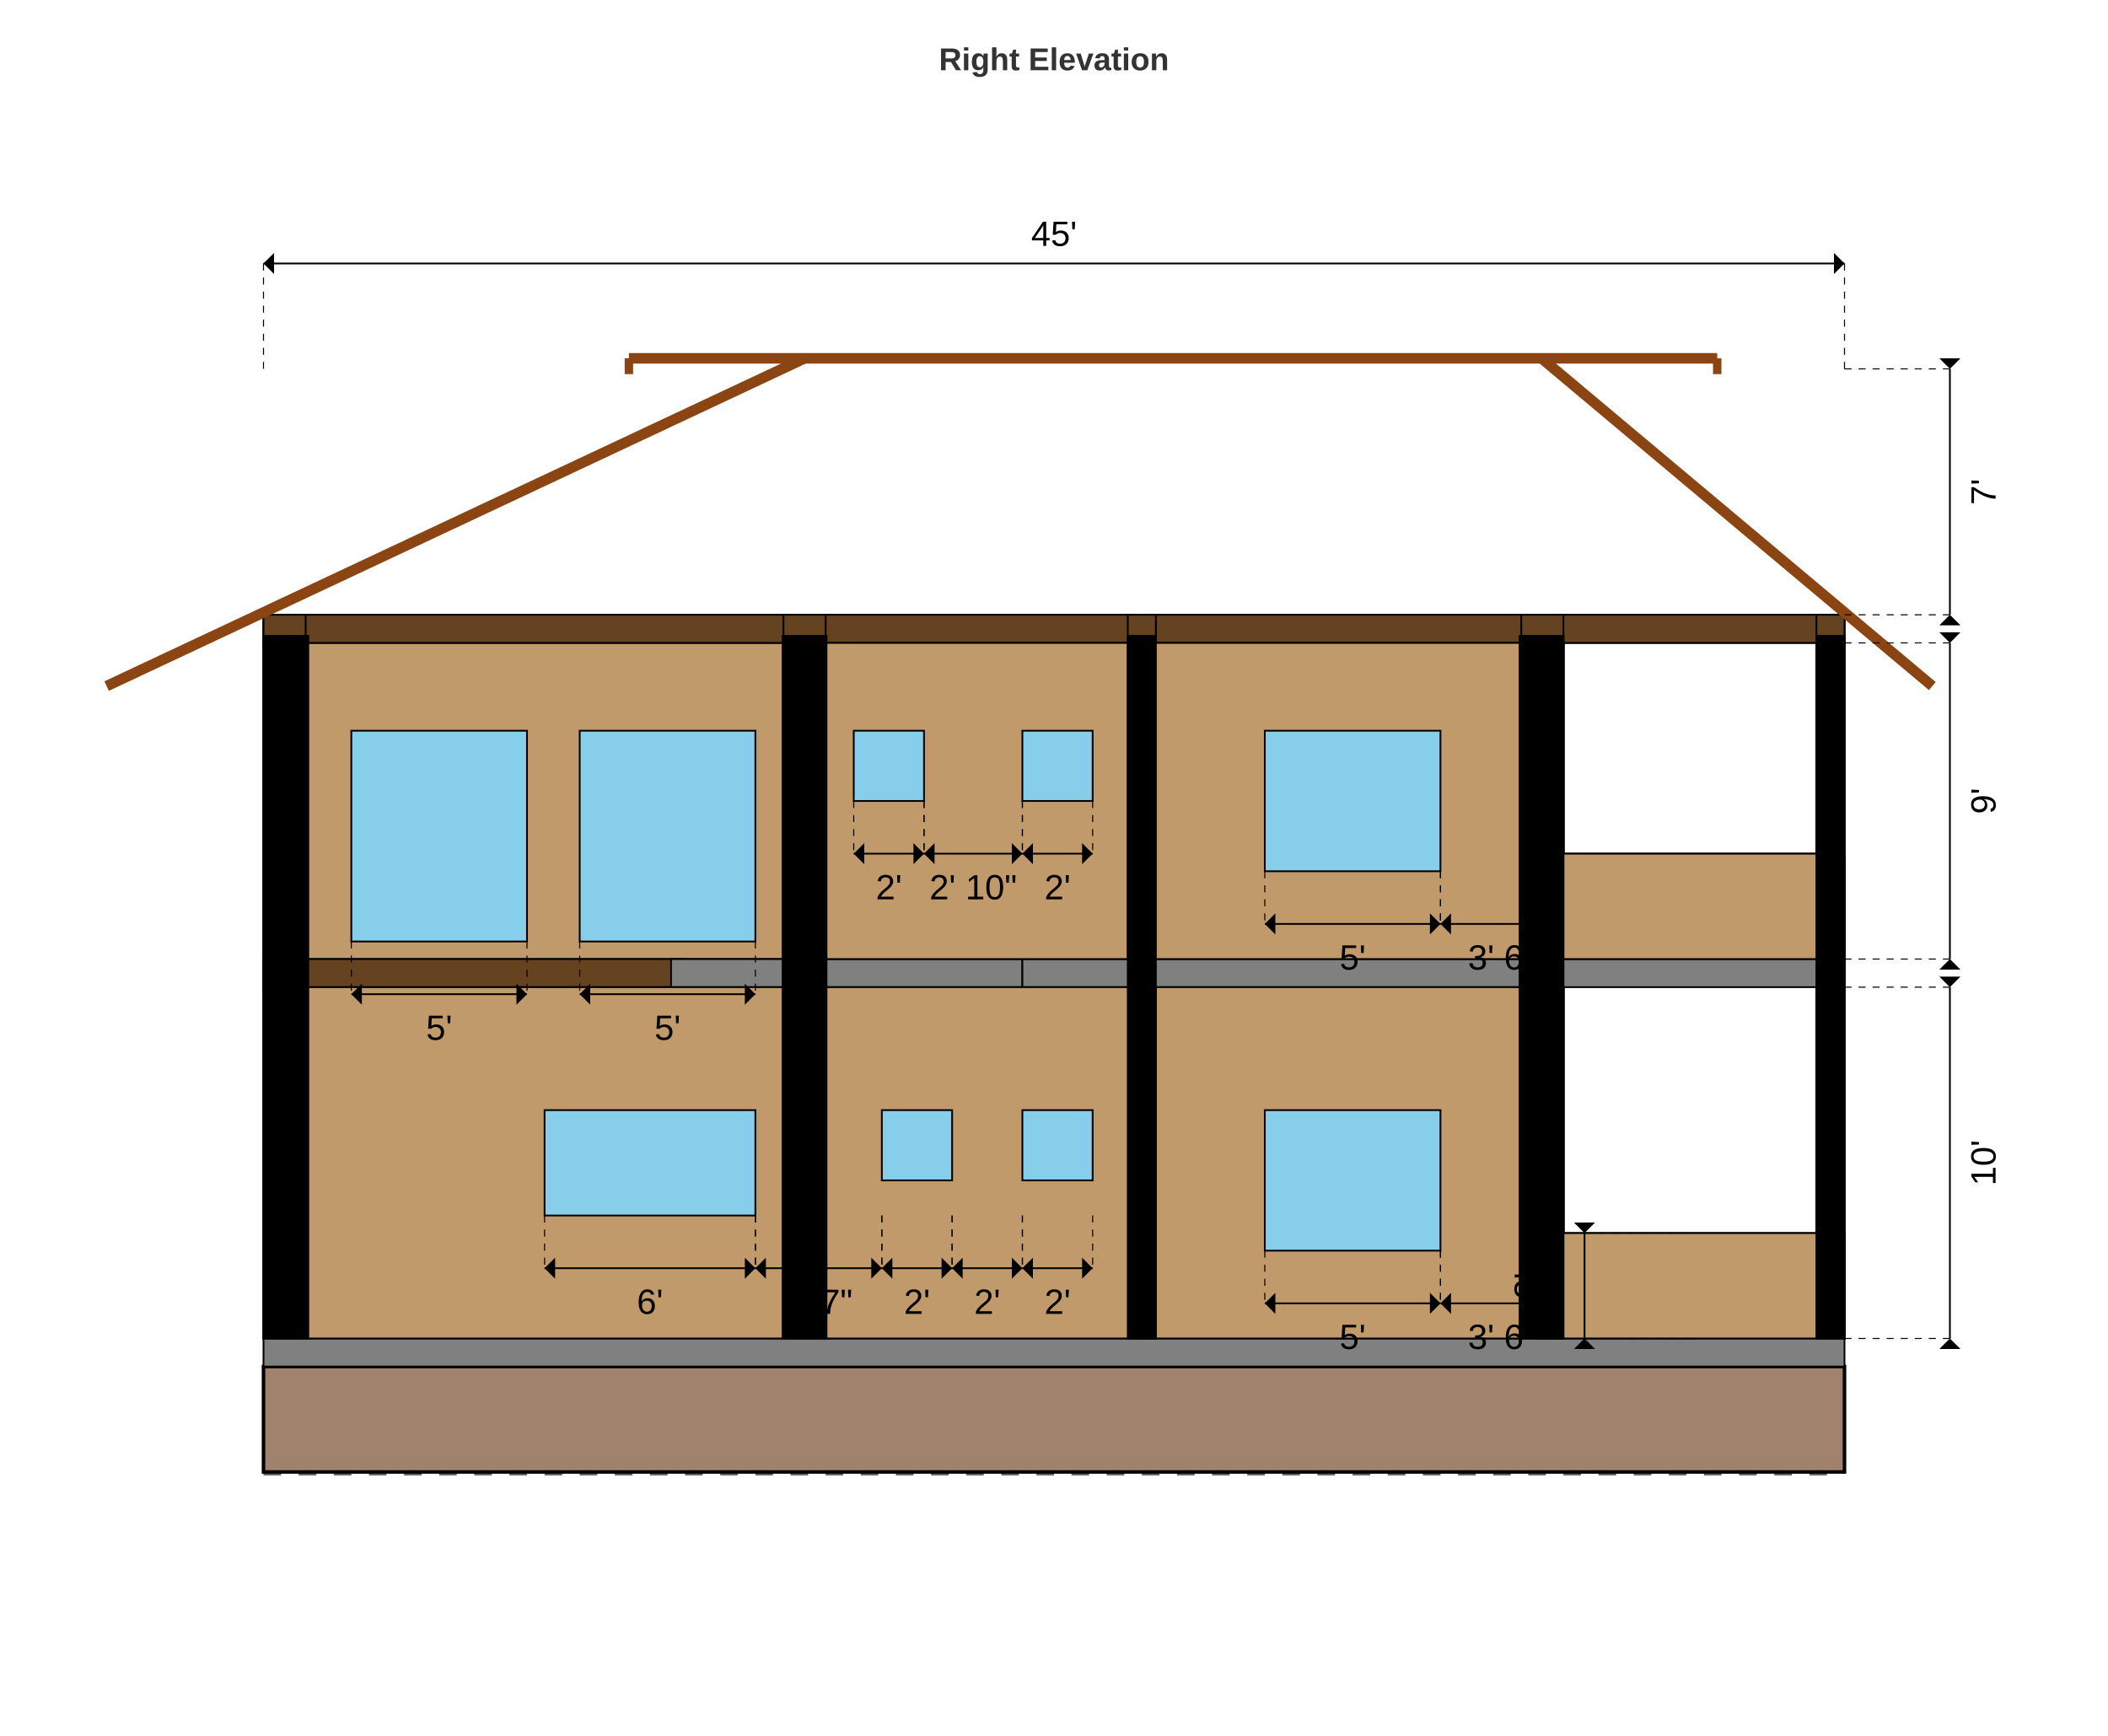
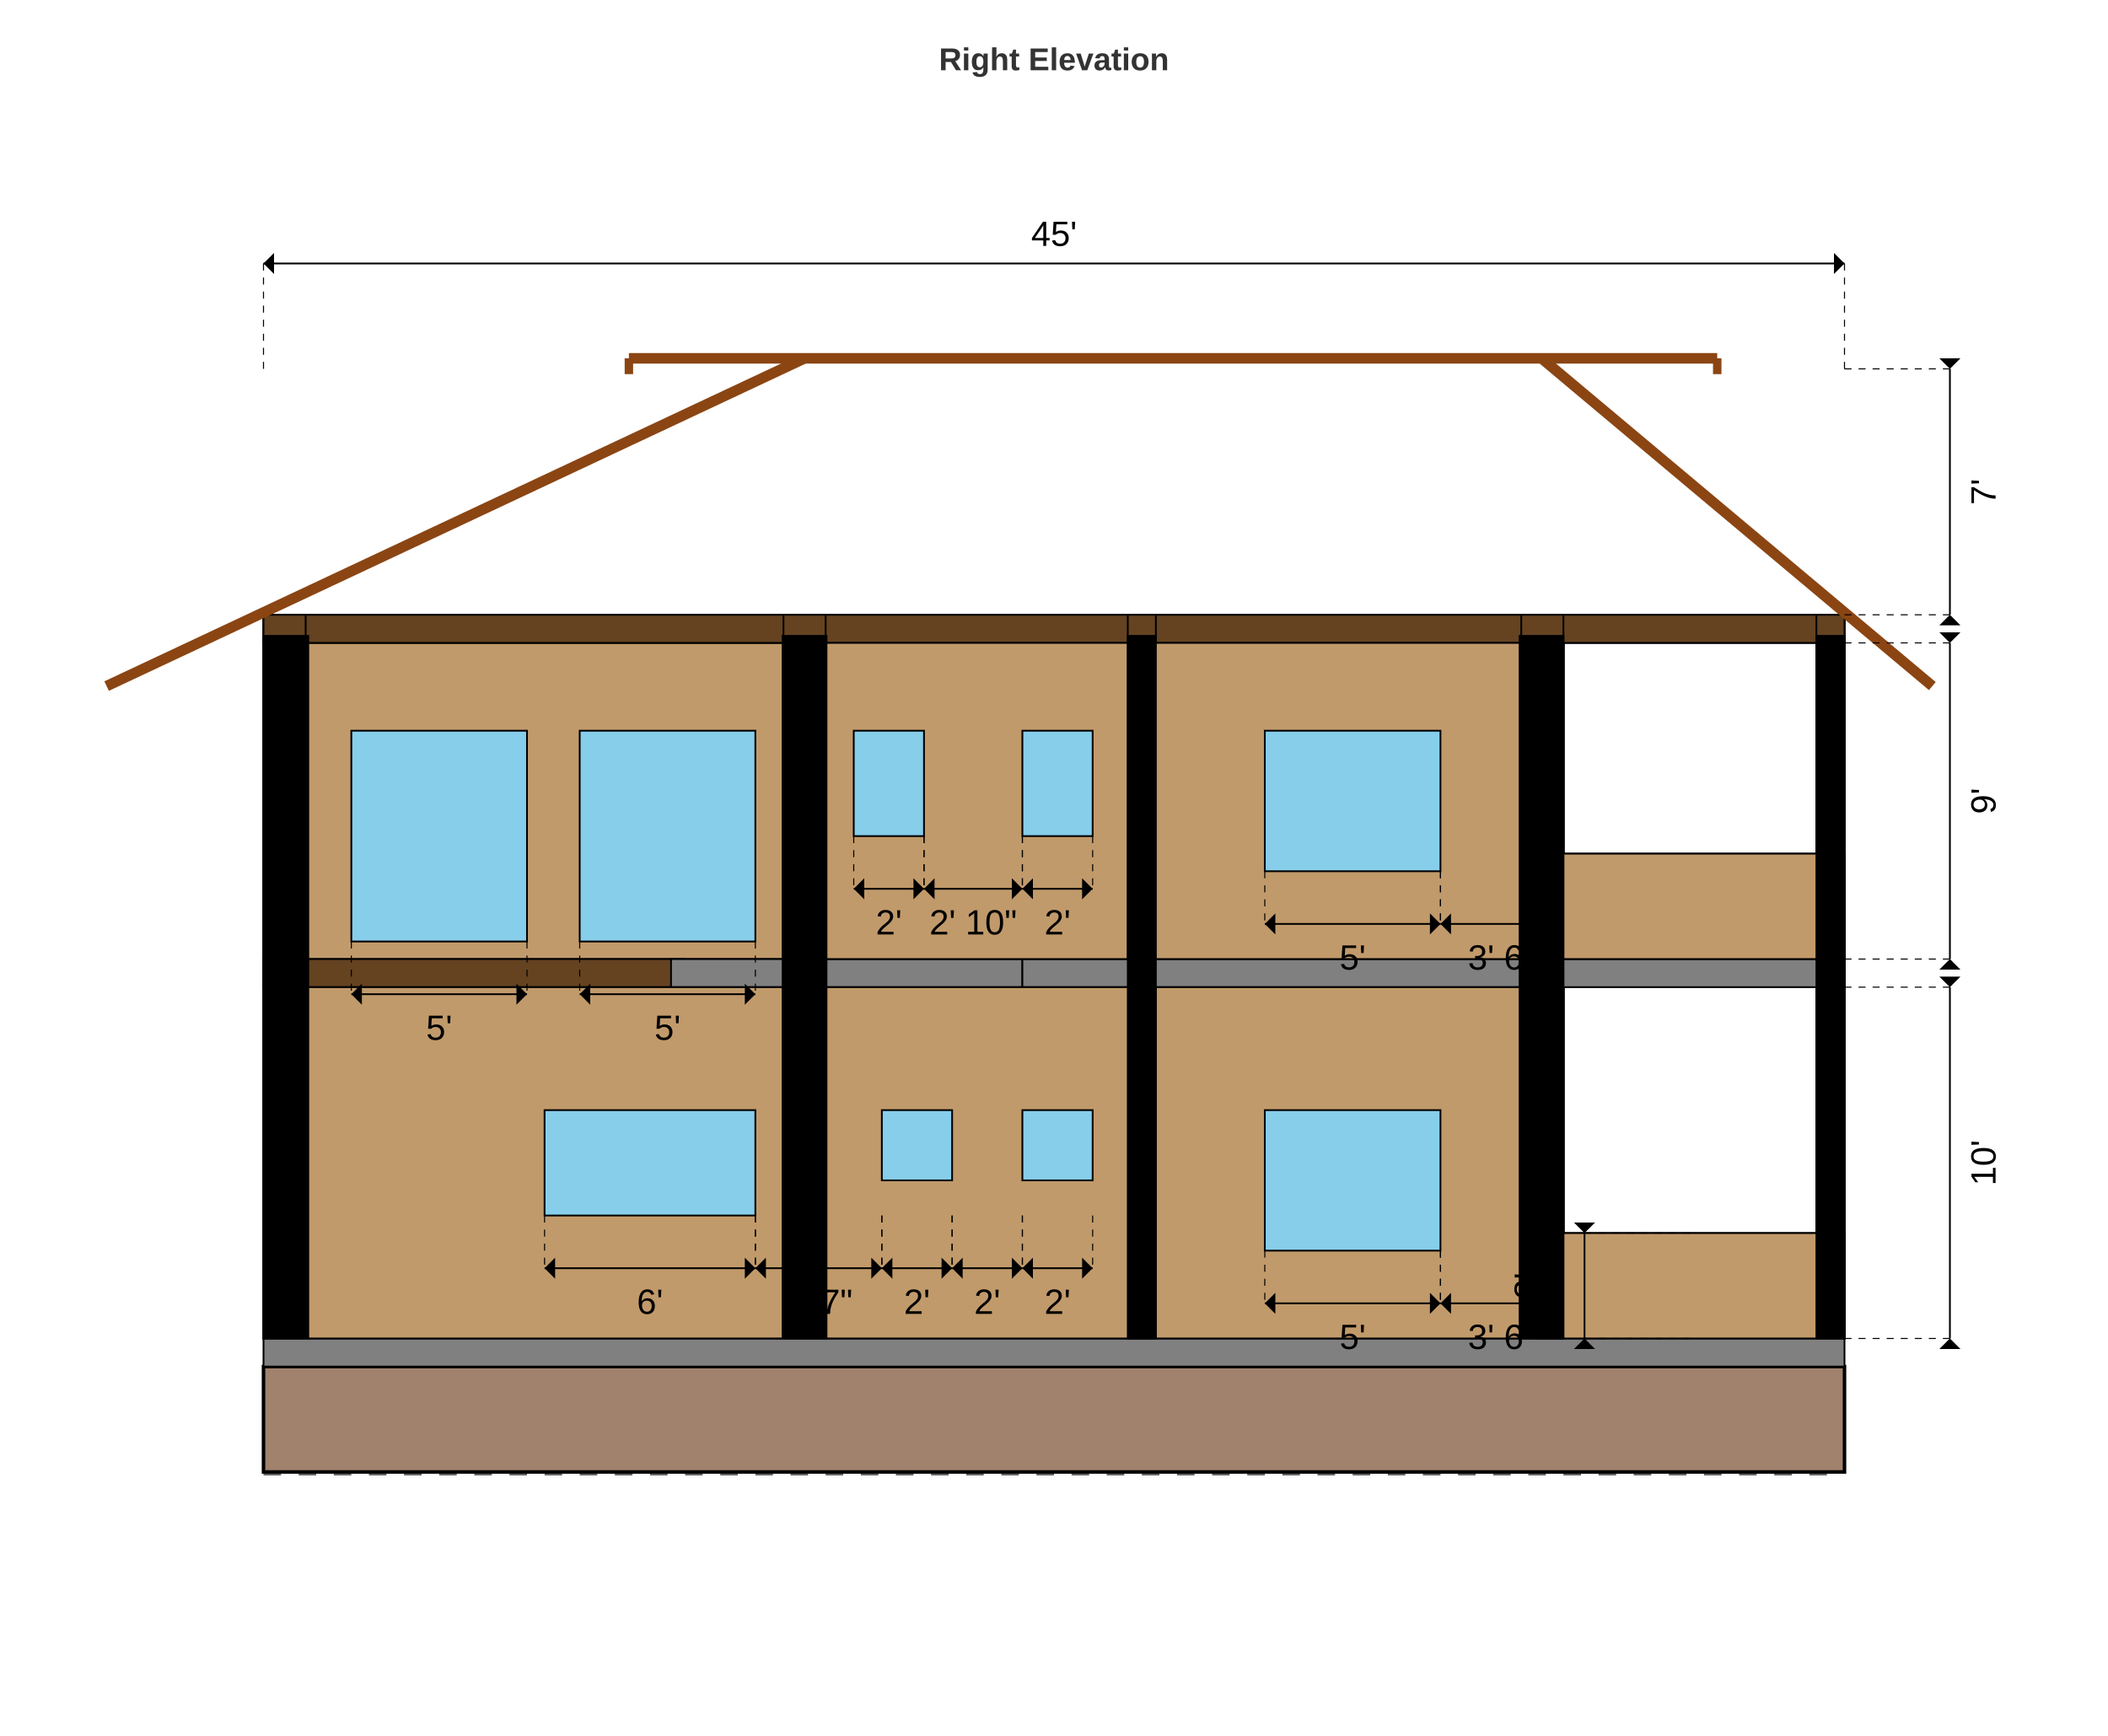
<svg xmlns="http://www.w3.org/2000/svg" width="1200.0" height="988.0" viewBox="0 0 1200.0 988.0">
  <defs>
    <style>
        text { font-family: Arial, sans-serif; }
    </style>
  </defs>
  <g transform="translate(150, 210) scale(2.0, 2.0)">
    <line x1="0" y1="314.0" x2="450" y2="314.0" stroke="#666" stroke-width="2" stroke-dasharray="5,5" />
    <rect x="0" y="284.0" width="450" height="30.0" fill="#A0826D" stroke="#000" stroke-width="1" />
    <rect x="150" y="176.0" width="104" height="100.0" fill="#C19A6B" stroke="#000" stroke-width="0.5" />
    <rect x="192" y="211.0" width="30" height="65.0" fill="#D2691E" stroke="#000" stroke-width="0.5" />
    <rect x="150" y="78.0" width="104" height="90.0" fill="#C19A6B" stroke="#000" stroke-width="0.5" />
    <rect x="362" y="246.0" width="88" height="30.0" fill="#C19A6B" stroke="#000" stroke-width="0.5" />
    <rect x="246" y="176.0" width="124" height="100.0" fill="#C19A6B" stroke="#000" stroke-width="0.5" />
    <rect x="283" y="211.0" width="50" height="40.0" fill="#87CEEB" stroke="#000" stroke-width="0.5" />
    <rect x="0" y="176.0" width="254" height="100.0" fill="#C19A6B" stroke="#000" stroke-width="0.5" />
    <rect x="186" y="211.0" width="40" height="40.0" fill="#87CEEB" stroke="#000" stroke-width="0.5" />
    <rect x="24" y="211.0" width="40" height="30.0" fill="#87CEEB" stroke="#000" stroke-width="0.5" />
    <rect x="362" y="138.0" width="88" height="30.0" fill="#C19A6B" stroke="#000" stroke-width="0.5" />
    <rect x="246" y="78.0" width="124" height="90.0" fill="#C19A6B" stroke="#000" stroke-width="0.5" />
    <rect x="285" y="103.0" width="50" height="40.0" fill="#87CEEB" stroke="#000" stroke-width="0.5" />
    <rect x="150" y="78.0" width="100" height="90.0" fill="#C19A6B" stroke="#000" stroke-width="0.5" />
    <rect x="0" y="78.0" width="150" height="90.0" fill="#C19A6B" stroke="#000" stroke-width="0.5" />
    <rect x="90" y="103.0" width="50" height="60.0" fill="#87CEEB" stroke="#000" stroke-width="0.5" />
    <rect x="25" y="103.0" width="50" height="60.0" fill="#87CEEB" stroke="#000" stroke-width="0.5" />
    <rect x="0" y="168.0" width="220" height="8.0" fill="#654321" stroke="#000" stroke-width="0.5" />
    <rect x="0" y="70.0" width="450" height="8.0" fill="#654321" stroke="#000" stroke-width="0.5" />
    <rect x="357.525" y="76.0" width="12.5" height="200.0" fill="#000" stroke="#000" stroke-width="0.5" />
    <rect x="147.75" y="76.0" width="12.5" height="200.0" fill="#000" stroke="#000" stroke-width="0.5" />
    <rect x="0.25" y="76.0" width="12.5" height="200.0" fill="#000" stroke="#000" stroke-width="0.5" />
    <rect x="442.0" y="76.0" width="8" height="200.0" fill="#000" stroke="#000" stroke-width="0.5" />
    <rect x="246.0" y="76.0" width="8" height="200.0" fill="#000" stroke="#000" stroke-width="0.5" />
    <g class="staircase-elevation">
      <line x1="20.0" y1="276.0" x2="20.0" y2="271.0" stroke="#000" stroke-width="0.5" />
      <line x1="20.0" y1="271.0" x2="30.0" y2="271.0" stroke="#000" stroke-width="0.5" />
      <rect x="20.0" y="271.0" width="10.0" height="5.0" fill="#C19A6B" opacity="0.7" />
      <line x1="30.0" y1="271.0" x2="30.0" y2="266.0" stroke="#000" stroke-width="0.5" />
      <line x1="30.0" y1="266.0" x2="40.0" y2="266.0" stroke="#000" stroke-width="0.5" />
      <rect x="30.0" y="266.0" width="10.0" height="5.0" fill="#C19A6B" opacity="0.7" />
      <line x1="40.0" y1="266.0" x2="40.0" y2="261.0" stroke="#000" stroke-width="0.5" />
      <line x1="40.0" y1="261.0" x2="50.0" y2="261.0" stroke="#000" stroke-width="0.5" />
      <rect x="40.0" y="261.0" width="10.0" height="5.0" fill="#C19A6B" opacity="0.7" />
      <line x1="50.0" y1="261.0" x2="50.0" y2="256.0" stroke="#000" stroke-width="0.5" />
      <line x1="50.0" y1="256.0" x2="60.0" y2="256.0" stroke="#000" stroke-width="0.5" />
      <rect x="50.0" y="256.0" width="10.0" height="5.0" fill="#C19A6B" opacity="0.7" />
      <line x1="60.0" y1="256.0" x2="60.0" y2="251.0" stroke="#000" stroke-width="0.5" />
      <line x1="60.0" y1="251.0" x2="70.0" y2="251.0" stroke="#000" stroke-width="0.5" />
      <rect x="60.0" y="251.0" width="10.0" height="5.0" fill="#C19A6B" opacity="0.7" />
      <line x1="70.0" y1="251.0" x2="70.0" y2="246.0" stroke="#000" stroke-width="0.5" />
      <line x1="70.0" y1="246.0" x2="80.0" y2="246.0" stroke="#000" stroke-width="0.5" />
      <rect x="70.0" y="246.0" width="10.0" height="5.0" fill="#C19A6B" opacity="0.7" />
      <line x1="80.0" y1="246.0" x2="80.0" y2="241.0" stroke="#000" stroke-width="0.5" />
      <line x1="80.0" y1="241.0" x2="90.0" y2="241.0" stroke="#000" stroke-width="0.5" />
      <rect x="80.0" y="241.0" width="10.0" height="5.0" fill="#C19A6B" opacity="0.7" />
      <line x1="90.0" y1="241.0" x2="90.0" y2="236.0" stroke="#000" stroke-width="0.5" />
      <line x1="90.0" y1="236.0" x2="100.0" y2="236.0" stroke="#000" stroke-width="0.5" />
      <rect x="90.0" y="236.0" width="10.0" height="5.0" fill="#C19A6B" opacity="0.7" />
      <line x1="100.0" y1="236.0" x2="100.0" y2="231.0" stroke="#000" stroke-width="0.5" />
      <line x1="100.0" y1="231.0" x2="110.0" y2="231.0" stroke="#000" stroke-width="0.5" />
      <rect x="100.0" y="231.0" width="10.0" height="5.0" fill="#C19A6B" opacity="0.7" />
      <line x1="110.0" y1="231.0" x2="110.0" y2="226.0" stroke="#000" stroke-width="0.5" />
      <line x1="110.0" y1="226.0" x2="120.0" y2="226.0" stroke="#000" stroke-width="0.5" />
      <rect x="110.0" y="226.0" width="10.0" height="5.0" fill="#C19A6B" opacity="0.7" />
      <line x1="120.0" y1="226.0" x2="120.0" y2="221.0" stroke="#000" stroke-width="0.5" />
      <line x1="120.0" y1="221.0" x2="130.0" y2="221.0" stroke="#000" stroke-width="0.5" />
      <rect x="120.0" y="221.0" width="10.0" height="5.0" fill="#C19A6B" opacity="0.7" />
      <line x1="130.0" y1="221.0" x2="130.0" y2="216.0" stroke="#000" stroke-width="0.5" />
      <line x1="130.0" y1="216.0" x2="140.0" y2="216.0" stroke="#000" stroke-width="0.5" />
      <rect x="130.0" y="216.0" width="10.0" height="5.0" fill="#C19A6B" opacity="0.7" />
      <line x1="140.0" y1="216.0" x2="140.0" y2="211.0" stroke="#000" stroke-width="0.5" />
      <line x1="140.0" y1="211.0" x2="150.0" y2="211.0" stroke="#000" stroke-width="0.5" />
      <rect x="140.0" y="211.0" width="10.0" height="5.0" fill="#C19A6B" opacity="0.7" />
      <line x1="150.0" y1="211.0" x2="150.0" y2="206.0" stroke="#000" stroke-width="0.5" />
      <line x1="150.0" y1="206.0" x2="160.0" y2="206.0" stroke="#000" stroke-width="0.5" />
      <rect x="150.0" y="206.0" width="10.0" height="5.0" fill="#C19A6B" opacity="0.7" />
      <line x1="160.0" y1="206.0" x2="160.0" y2="201.0" stroke="#000" stroke-width="0.5" />
      <line x1="160.0" y1="201.0" x2="170.0" y2="201.0" stroke="#000" stroke-width="0.5" />
      <rect x="160.0" y="201.0" width="10.0" height="5.0" fill="#C19A6B" opacity="0.7" />
      <line x1="170.0" y1="201.0" x2="170.0" y2="196.0" stroke="#000" stroke-width="0.5" />
      <line x1="170.0" y1="196.0" x2="180.0" y2="196.0" stroke="#000" stroke-width="0.5" />
      <rect x="170.0" y="196.0" width="10.0" height="5.0" fill="#C19A6B" opacity="0.7" />
      <line x1="180.0" y1="196.0" x2="180.0" y2="191.0" stroke="#000" stroke-width="0.5" />
      <line x1="180.0" y1="191.0" x2="190.0" y2="191.0" stroke="#000" stroke-width="0.5" />
      <rect x="180.0" y="191.0" width="10.0" height="5.0" fill="#C19A6B" opacity="0.7" />
      <line x1="190.0" y1="191.0" x2="190.0" y2="186.0" stroke="#000" stroke-width="0.5" />
      <line x1="190.0" y1="186.0" x2="200.0" y2="186.0" stroke="#000" stroke-width="0.5" />
      <rect x="190.0" y="186.0" width="10.0" height="5.0" fill="#C19A6B" opacity="0.7" />
      <line x1="200.0" y1="186.0" x2="200.0" y2="181.0" stroke="#000" stroke-width="0.5" />
      <line x1="200.0" y1="181.0" x2="210.0" y2="181.0" stroke="#000" stroke-width="0.5" />
      <rect x="200.0" y="181.0" width="10.0" height="5.0" fill="#C19A6B" opacity="0.7" />
      <line x1="210.0" y1="181.0" x2="210.0" y2="176.0" stroke="#000" stroke-width="0.5" />
      <line x1="210.0" y1="176.0" x2="220.0" y2="176.0" stroke="#000" stroke-width="0.5" />
      <rect x="210.0" y="176.0" width="10.0" height="5.0" fill="#C19A6B" opacity="0.7" />
      <line x1="220.0" y1="176.0" x2="220.0" y2="276.0" stroke="#000" stroke-width="0.5" />
      <line x1="20" y1="276.0" x2="220.0" y2="276.0" stroke="#000" stroke-width="0.5" />
    </g>
    <rect x="150.0" y="76.0" width="8" height="200.0" fill="#000" stroke="#000" stroke-width="0.5" />
    <rect x="0.0" y="76.0" width="8" height="200.0" fill="#000" stroke="#000" stroke-width="0.5" />
    <rect x="442.0" y="76.0" width="8" height="200.0" fill="#000" stroke="#000" stroke-width="0.5" />
    <rect x="246" y="176.0" width="124" height="100.0" fill="#C19A6B" stroke="#000" stroke-width="0.5" />
    <rect x="246" y="78.0" width="124" height="90.0" fill="#C19A6B" stroke="#000" stroke-width="0.5" />
    <rect x="357.525" y="76.0" width="12.5" height="200.0" fill="#000" stroke="#000" stroke-width="0.5" />
    <rect x="246.25" y="76.0" width="12.5" height="200.0" fill="#000" stroke="#000" stroke-width="0.5" />
    <rect x="442.0" y="76.0" width="8" height="200.0" fill="#000" stroke="#000" stroke-width="0.5" />
    <rect x="0.0" y="76.0" width="8" height="200.0" fill="#000" stroke="#000" stroke-width="0.5" />
    <rect x="150.0" y="76.0" width="8" height="200.0" fill="#000" stroke="#000" stroke-width="0.5" />
    <rect x="0" y="168.0" width="8" height="8.0" fill="#654321" stroke="#000" stroke-width="0.5" />
    <rect x="0" y="78.0" width="150" height="90.0" fill="#C19A6B" stroke="#000" stroke-width="0.5" />
    <rect x="90" y="103.0" width="50" height="60.0" fill="#87CEEB" stroke="#000" stroke-width="0.5" />
    <rect x="25" y="103.0" width="50" height="60.0" fill="#87CEEB" stroke="#000" stroke-width="0.5" />
    <rect x="0" y="168.0" width="120" height="8.0" fill="#654321" stroke="#000" stroke-width="0.5" />
    <rect x="0" y="70.0" width="450" height="8.0" fill="#654321" stroke="#000" stroke-width="0.5" />
    <rect x="442" y="70.0" width="8" height="8.0" fill="#654321" stroke="#000" stroke-width="0.5" />
    <rect x="358" y="70.0" width="12" height="8.0" fill="#654321" stroke="#000" stroke-width="0.5" />
    <rect x="246" y="70.0" width="8" height="8.0" fill="#654321" stroke="#000" stroke-width="0.5" />
    <rect x="148" y="70.0" width="12" height="8.0" fill="#654321" stroke="#000" stroke-width="0.5" />
    <rect x="0" y="70.0" width="12" height="8.0" fill="#654321" stroke="#000" stroke-width="0.5" />
    <rect x="0" y="276.0" width="450" height="8.0" fill="#808080" stroke="#000" stroke-width="0.5" />
    <rect x="116" y="168.0" width="100" height="8.0" fill="#808080" stroke="#000" stroke-width="0.5" />
    <rect x="216" y="168.0" width="234" height="8.0" fill="#808080" stroke="#000" stroke-width="0.5" />
    <rect x="246" y="176.0" width="124" height="100.0" fill="#C19A6B" stroke="#000" stroke-width="0.5" />
    <rect x="285" y="211.0" width="50" height="40.0" fill="#87CEEB" stroke="#000" stroke-width="0.5" />
    <rect x="362" y="246.0" width="88" height="30.0" fill="#C19A6B" stroke="#000" stroke-width="0.5" />
    <rect x="0" y="176.0" width="254" height="100.0" fill="#C19A6B" stroke="#000" stroke-width="0.5" />
    <rect x="216" y="211.0" width="20" height="20.0" fill="#87CEEB" stroke="#000" stroke-width="0.5" />
    <rect x="176" y="211.0" width="20" height="20.0" fill="#87CEEB" stroke="#000" stroke-width="0.5" />
    <rect x="80" y="211.0" width="60" height="30.0" fill="#87CEEB" stroke="#000" stroke-width="0.5" />
    <rect x="150" y="78.0" width="104" height="90.0" fill="#C19A6B" stroke="#000" stroke-width="0.5" />
-     <rect x="216" y="103.0" width="20" height="20.0" fill="#87CEEB" stroke="#000" stroke-width="0.5" />
-     <rect x="168" y="103.0" width="20" height="20.0" fill="#87CEEB" stroke="#000" stroke-width="0.5" />
+     <rect x="216" y="103.0" width="20" height="30.0" fill="#87CEEB" stroke="#000" stroke-width="0.5" />
+     <rect x="168" y="103.0" width="20" height="30.0" fill="#87CEEB" stroke="#000" stroke-width="0.5" />
    <rect x="246" y="78.0" width="124" height="90.0" fill="#C19A6B" stroke="#000" stroke-width="0.5" />
    <rect x="285" y="103.0" width="50" height="40.0" fill="#87CEEB" stroke="#000" stroke-width="0.5" />
    <rect x="362" y="138.0" width="88" height="30.0" fill="#C19A6B" stroke="#000" stroke-width="0.5" />
    <rect x="357.525" y="76.0" width="12.5" height="200.0" fill="#000" stroke="#000" stroke-width="0.5" />
    <rect x="147.75" y="76.0" width="12.5" height="200.0" fill="#000" stroke="#000" stroke-width="0.5" />
    <rect x="0.25" y="76.0" width="12.5" height="200.0" fill="#000" stroke="#000" stroke-width="0.5" />
    <rect x="442.0" y="76.0" width="8" height="200.0" fill="#000" stroke="#000" stroke-width="0.5" />
    <rect x="246.0" y="76.0" width="8" height="200.0" fill="#000" stroke="#000" stroke-width="0.5" />
    <line x1="475.0" y1="90.296" x2="363.775" y2="-3.0" stroke="#8B4513" stroke-width="3" />
    <line x1="154.0" y1="-3.0" x2="-44.651" y2="90.296" stroke="#8B4513" stroke-width="3" />
    <line x1="413.775" y1="-3.0" x2="104.0" y2="-3.0" stroke="#8B4513" stroke-width="3" />
    <line x1="413.775" y1="-3.0" x2="413.775" y2="1.5" stroke="#8B4513" stroke-width="2.4" />
    <line x1="104.0" y1="-3.0" x2="104.0" y2="1.5" stroke="#8B4513" stroke-width="2.4" />
    <g class="dimension">
      <line x1="480" y1="276.0" x2="480" y2="176.0" stroke="#000" stroke-width="0.5" />
      <line x1="450" y1="276.0" x2="480" y2="276.0" stroke="#000" stroke-width="0.3" stroke-dasharray="2,2" />
      <line x1="450" y1="176.0" x2="480" y2="176.0" stroke="#000" stroke-width="0.3" stroke-dasharray="2,2" />
      <polygon points="480,276.0 477,279.0 483,279.0" fill="#000" />
      <polygon points="480,176.0 477,173.0 483,173.0" fill="#000" />
      <text x="493" y="226.0" text-anchor="middle" font-size="10" fill="#000" transform="rotate(-90 493 226.0)">10'</text>
    </g>
    <g class="dimension">
      <line x1="480" y1="168.0" x2="480" y2="78.0" stroke="#000" stroke-width="0.5" />
      <line x1="450" y1="168.0" x2="480" y2="168.0" stroke="#000" stroke-width="0.3" stroke-dasharray="2,2" />
      <line x1="450" y1="78.0" x2="480" y2="78.0" stroke="#000" stroke-width="0.3" stroke-dasharray="2,2" />
      <polygon points="480,168.0 477,171.0 483,171.0" fill="#000" />
      <polygon points="480,78.0 477,75.0 483,75.0" fill="#000" />
      <text x="493" y="123.0" text-anchor="middle" font-size="10" fill="#000" transform="rotate(-90 493 123.0)">9'</text>
    </g>
    <g class="dimension">
      <line x1="480" y1="70.0" x2="480" y2="0.0" stroke="#000" stroke-width="0.5" />
      <line x1="450" y1="70.0" x2="480" y2="70.0" stroke="#000" stroke-width="0.3" stroke-dasharray="2,2" />
      <line x1="450" y1="0.0" x2="480" y2="0.0" stroke="#000" stroke-width="0.3" stroke-dasharray="2,2" />
      <polygon points="480,70.0 477,73.0 483,73.0" fill="#000" />
      <polygon points="480,0.0 477,-3.0 483,-3.0" fill="#000" />
      <text x="493" y="35.0" text-anchor="middle" font-size="10" fill="#000" transform="rotate(-90 493 35.0)">7'</text>
    </g>
    <g class="dimension">
      <line x1="0" y1="-30.0" x2="450" y2="-30.0" stroke="#000" stroke-width="0.5" />
      <line x1="0" y1="0.0" x2="0" y2="-30.0" stroke="#000" stroke-width="0.3" stroke-dasharray="2,2" />
      <line x1="450" y1="0.0" x2="450" y2="-30.0" stroke="#000" stroke-width="0.3" stroke-dasharray="2,2" />
      <polygon points="0,-30.0 3,-33.0 3,-27.0" fill="#000" />
      <polygon points="450,-30.0 447,-33.0 447,-27.0" fill="#000" />
      <text x="225.0" y="-35.0" text-anchor="middle" font-size="10" fill="#000">45'</text>
    </g>
    <g class="dimension">
      <line x1="90" y1="178.0" x2="140" y2="178.0" stroke="#000" stroke-width="0.5" />
      <line x1="90" y1="163.0" x2="90" y2="178.0" stroke="#000" stroke-width="0.3" stroke-dasharray="2,2" />
      <line x1="140" y1="163.0" x2="140" y2="178.0" stroke="#000" stroke-width="0.3" stroke-dasharray="2,2" />
      <polygon points="90,178.0 93,175.0 93,181.0" fill="#000" />
      <polygon points="140,178.0 137,175.0 137,181.0" fill="#000" />
      <text x="115.0" y="191.0" text-anchor="middle" font-size="10" fill="#000">5'</text>
    </g>
    <g class="dimension">
      <line x1="25" y1="178.0" x2="75" y2="178.0" stroke="#000" stroke-width="0.5" />
      <line x1="25" y1="163.0" x2="25" y2="178.0" stroke="#000" stroke-width="0.3" stroke-dasharray="2,2" />
      <line x1="75" y1="163.0" x2="75" y2="178.0" stroke="#000" stroke-width="0.3" stroke-dasharray="2,2" />
      <polygon points="25,178.0 28,175.0 28,181.0" fill="#000" />
      <polygon points="75,178.0 72,175.0 72,181.0" fill="#000" />
      <text x="50.0" y="191.0" text-anchor="middle" font-size="10" fill="#000">5'</text>
    </g>
    <g class="dimension">
      <line x1="335" y1="266.0" x2="370" y2="266.0" stroke="#000" stroke-width="0.5" />
      <line x1="335" y1="251.0" x2="335" y2="266.0" stroke="#000" stroke-width="0.3" stroke-dasharray="2,2" />
      <line x1="370" y1="251.0" x2="370" y2="266.0" stroke="#000" stroke-width="0.3" stroke-dasharray="2,2" />
      <polygon points="335,266.0 338,263.0 338,269.0" fill="#000" />
      <polygon points="370,266.0 367,263.0 367,269.0" fill="#000" />
      <text x="352.5" y="279.0" text-anchor="middle" font-size="10" fill="#000">3' 6"</text>
    </g>
    <g class="dimension">
      <line x1="285" y1="266.0" x2="335" y2="266.0" stroke="#000" stroke-width="0.5" />
      <line x1="285" y1="251.0" x2="285" y2="266.0" stroke="#000" stroke-width="0.3" stroke-dasharray="2,2" />
      <line x1="335" y1="251.0" x2="335" y2="266.0" stroke="#000" stroke-width="0.3" stroke-dasharray="2,2" />
      <polygon points="285,266.0 288,263.0 288,269.0" fill="#000" />
      <polygon points="335,266.0 332,263.0 332,269.0" fill="#000" />
      <text x="310.0" y="279.0" text-anchor="middle" font-size="10" fill="#000">5'</text>
    </g>
    <g class="dimension">
      <line x1="216" y1="256.0" x2="236" y2="256.0" stroke="#000" stroke-width="0.5" />
      <line x1="216" y1="241.0" x2="216" y2="256.0" stroke="#000" stroke-width="0.3" stroke-dasharray="2,2" />
      <line x1="236" y1="241.0" x2="236" y2="256.0" stroke="#000" stroke-width="0.3" stroke-dasharray="2,2" />
      <polygon points="216,256.0 219,253.0 219,259.0" fill="#000" />
      <polygon points="236,256.0 233,253.0 233,259.0" fill="#000" />
      <text x="226.0" y="269.0" text-anchor="middle" font-size="10" fill="#000">2'</text>
    </g>
    <g class="dimension">
      <line x1="196" y1="256.0" x2="216" y2="256.0" stroke="#000" stroke-width="0.5" />
      <line x1="196" y1="241.0" x2="196" y2="256.0" stroke="#000" stroke-width="0.3" stroke-dasharray="2,2" />
      <line x1="216" y1="241.0" x2="216" y2="256.0" stroke="#000" stroke-width="0.3" stroke-dasharray="2,2" />
      <polygon points="196,256.0 199,253.0 199,259.0" fill="#000" />
      <polygon points="216,256.0 213,253.0 213,259.0" fill="#000" />
      <text x="206.0" y="269.0" text-anchor="middle" font-size="10" fill="#000">2'</text>
    </g>
    <g class="dimension">
      <line x1="176" y1="256.0" x2="196" y2="256.0" stroke="#000" stroke-width="0.5" />
      <line x1="176" y1="241.0" x2="176" y2="256.0" stroke="#000" stroke-width="0.3" stroke-dasharray="2,2" />
      <line x1="196" y1="241.0" x2="196" y2="256.0" stroke="#000" stroke-width="0.3" stroke-dasharray="2,2" />
      <polygon points="176,256.0 179,253.0 179,259.0" fill="#000" />
      <polygon points="196,256.0 193,253.0 193,259.0" fill="#000" />
      <text x="186.0" y="269.0" text-anchor="middle" font-size="10" fill="#000">2'</text>
    </g>
    <g class="dimension">
      <line x1="140" y1="256.0" x2="176" y2="256.0" stroke="#000" stroke-width="0.5" />
      <line x1="140" y1="241.0" x2="140" y2="256.0" stroke="#000" stroke-width="0.3" stroke-dasharray="2,2" />
      <line x1="176" y1="241.0" x2="176" y2="256.0" stroke="#000" stroke-width="0.3" stroke-dasharray="2,2" />
      <polygon points="140,256.0 143,253.0 143,259.0" fill="#000" />
      <polygon points="176,256.0 173,253.0 173,259.0" fill="#000" />
      <text x="158.0" y="269.0" text-anchor="middle" font-size="10" fill="#000">3' 7"</text>
    </g>
    <g class="dimension">
      <line x1="80" y1="256.0" x2="140" y2="256.0" stroke="#000" stroke-width="0.5" />
      <line x1="80" y1="241.0" x2="80" y2="256.0" stroke="#000" stroke-width="0.3" stroke-dasharray="2,2" />
      <line x1="140" y1="241.0" x2="140" y2="256.0" stroke="#000" stroke-width="0.3" stroke-dasharray="2,2" />
      <polygon points="80,256.0 83,253.0 83,259.0" fill="#000" />
      <polygon points="140,256.0 137,253.0 137,259.0" fill="#000" />
      <text x="110.0" y="269.0" text-anchor="middle" font-size="10" fill="#000">6'</text>
    </g>
    <g class="dimension">
-       <line x1="216" y1="138.0" x2="236" y2="138.0" stroke="#000" stroke-width="0.5" />
-       <line x1="216" y1="123.0" x2="216" y2="138.0" stroke="#000" stroke-width="0.3" stroke-dasharray="2,2" />
-       <line x1="236" y1="123.0" x2="236" y2="138.0" stroke="#000" stroke-width="0.3" stroke-dasharray="2,2" />
-       <polygon points="216,138.0 219,135.0 219,141.0" fill="#000" />
-       <polygon points="236,138.0 233,135.0 233,141.0" fill="#000" />
-       <text x="226.0" y="151.0" text-anchor="middle" font-size="10" fill="#000">2'</text>
-     </g>
-     <g class="dimension">
-       <line x1="188" y1="138.0" x2="216" y2="138.0" stroke="#000" stroke-width="0.5" />
-       <line x1="188" y1="123.0" x2="188" y2="138.0" stroke="#000" stroke-width="0.3" stroke-dasharray="2,2" />
-       <line x1="216" y1="123.0" x2="216" y2="138.0" stroke="#000" stroke-width="0.3" stroke-dasharray="2,2" />
-       <polygon points="188,138.0 191,135.0 191,141.0" fill="#000" />
-       <polygon points="216,138.0 213,135.0 213,141.0" fill="#000" />
-       <text x="202.0" y="151.0" text-anchor="middle" font-size="10" fill="#000">2' 10"</text>
-     </g>
-     <g class="dimension">
-       <line x1="168" y1="138.0" x2="188" y2="138.0" stroke="#000" stroke-width="0.5" />
-       <line x1="168" y1="123.0" x2="168" y2="138.0" stroke="#000" stroke-width="0.3" stroke-dasharray="2,2" />
-       <line x1="188" y1="123.0" x2="188" y2="138.0" stroke="#000" stroke-width="0.3" stroke-dasharray="2,2" />
-       <polygon points="168,138.0 171,135.0 171,141.0" fill="#000" />
-       <polygon points="188,138.0 185,135.0 185,141.0" fill="#000" />
-       <text x="178.0" y="151.0" text-anchor="middle" font-size="10" fill="#000">2'</text>
+       <line x1="216" y1="148.0" x2="236" y2="148.0" stroke="#000" stroke-width="0.5" />
+       <line x1="216" y1="133.0" x2="216" y2="148.0" stroke="#000" stroke-width="0.3" stroke-dasharray="2,2" />
+       <line x1="236" y1="133.0" x2="236" y2="148.0" stroke="#000" stroke-width="0.3" stroke-dasharray="2,2" />
+       <polygon points="216,148.0 219,145.0 219,151.0" fill="#000" />
+       <polygon points="236,148.0 233,145.0 233,151.0" fill="#000" />
+       <text x="226.0" y="161.0" text-anchor="middle" font-size="10" fill="#000">2'</text>
+     </g>
+     <g class="dimension">
+       <line x1="188" y1="148.0" x2="216" y2="148.0" stroke="#000" stroke-width="0.5" />
+       <line x1="188" y1="133.0" x2="188" y2="148.0" stroke="#000" stroke-width="0.3" stroke-dasharray="2,2" />
+       <line x1="216" y1="133.0" x2="216" y2="148.0" stroke="#000" stroke-width="0.3" stroke-dasharray="2,2" />
+       <polygon points="188,148.0 191,145.0 191,151.0" fill="#000" />
+       <polygon points="216,148.0 213,145.0 213,151.0" fill="#000" />
+       <text x="202.0" y="161.0" text-anchor="middle" font-size="10" fill="#000">2' 10"</text>
+     </g>
+     <g class="dimension">
+       <line x1="168" y1="148.0" x2="188" y2="148.0" stroke="#000" stroke-width="0.5" />
+       <line x1="168" y1="133.0" x2="168" y2="148.0" stroke="#000" stroke-width="0.3" stroke-dasharray="2,2" />
+       <line x1="188" y1="133.0" x2="188" y2="148.0" stroke="#000" stroke-width="0.3" stroke-dasharray="2,2" />
+       <polygon points="168,148.0 171,145.0 171,151.0" fill="#000" />
+       <polygon points="188,148.0 185,145.0 185,151.0" fill="#000" />
+       <text x="178.0" y="161.0" text-anchor="middle" font-size="10" fill="#000">2'</text>
    </g>
    <g class="dimension">
      <line x1="335" y1="158.0" x2="370" y2="158.0" stroke="#000" stroke-width="0.5" />
      <line x1="335" y1="143.0" x2="335" y2="158.0" stroke="#000" stroke-width="0.3" stroke-dasharray="2,2" />
      <line x1="370" y1="143.0" x2="370" y2="158.0" stroke="#000" stroke-width="0.3" stroke-dasharray="2,2" />
      <polygon points="335,158.0 338,155.0 338,161.0" fill="#000" />
      <polygon points="370,158.0 367,155.0 367,161.0" fill="#000" />
      <text x="352.5" y="171.0" text-anchor="middle" font-size="10" fill="#000">3' 6"</text>
    </g>
    <g class="dimension">
      <line x1="285" y1="158.0" x2="335" y2="158.0" stroke="#000" stroke-width="0.5" />
      <line x1="285" y1="143.0" x2="285" y2="158.0" stroke="#000" stroke-width="0.3" stroke-dasharray="2,2" />
      <line x1="335" y1="143.0" x2="335" y2="158.0" stroke="#000" stroke-width="0.3" stroke-dasharray="2,2" />
      <polygon points="285,158.0 288,155.0 288,161.0" fill="#000" />
      <polygon points="335,158.0 332,155.0 332,161.0" fill="#000" />
      <text x="310.0" y="171.0" text-anchor="middle" font-size="10" fill="#000">5'</text>
    </g>
    <g class="dimension">
      <line x1="376.0" y1="276.0" x2="376.0" y2="246.0" stroke="#000" stroke-width="0.5" />
      <line x1="406.0" y1="276.0" x2="376.0" y2="276.0" stroke="#000" stroke-width="0.3" stroke-dasharray="2,2" />
      <line x1="406.0" y1="246.0" x2="376.0" y2="246.0" stroke="#000" stroke-width="0.3" stroke-dasharray="2,2" />
      <polygon points="376.0,276.0 373.0,279.0 379.0,279.0" fill="#000" />
      <polygon points="376.0,246.0 373.0,243.0 379.0,243.0" fill="#000" />
      <text x="363.0" y="261.0" text-anchor="middle" font-size="10" fill="#000" transform="rotate(-90 363.0 261.0)">3'</text>
    </g>
  </g>
  <text x="600.0" y="40.0" text-anchor="middle" font-size="18" font-weight="bold" fill="#333">Right Elevation</text>
</svg>
